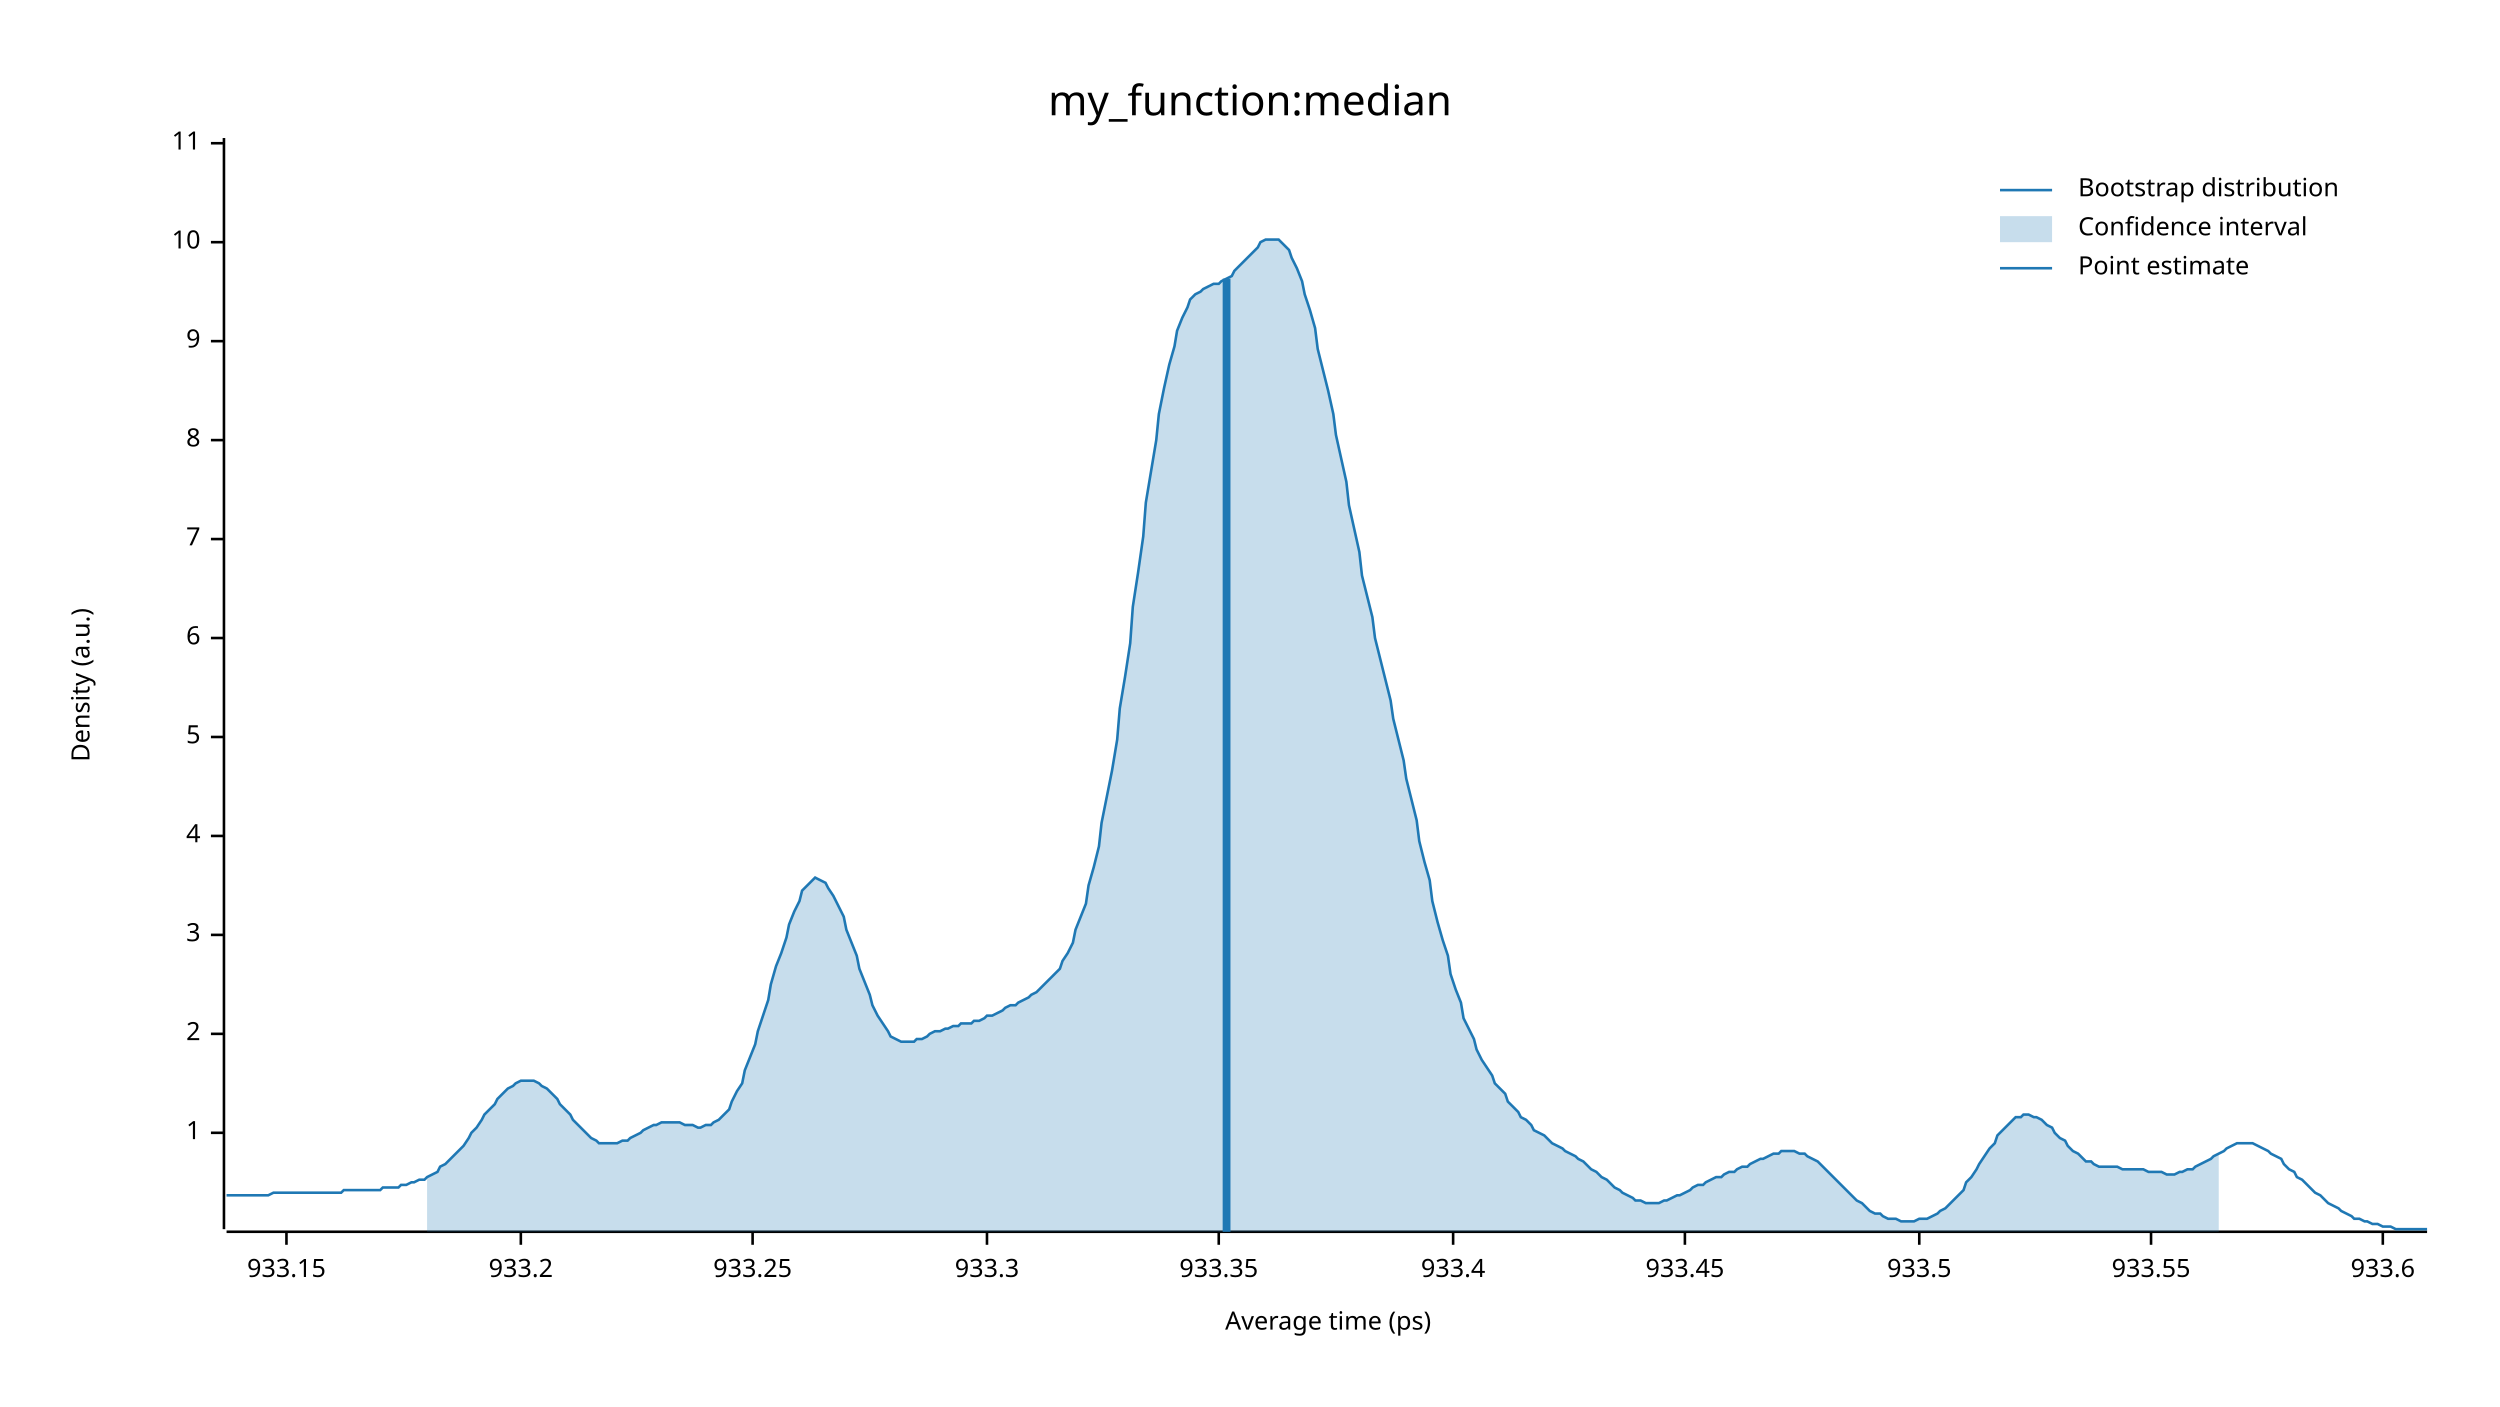
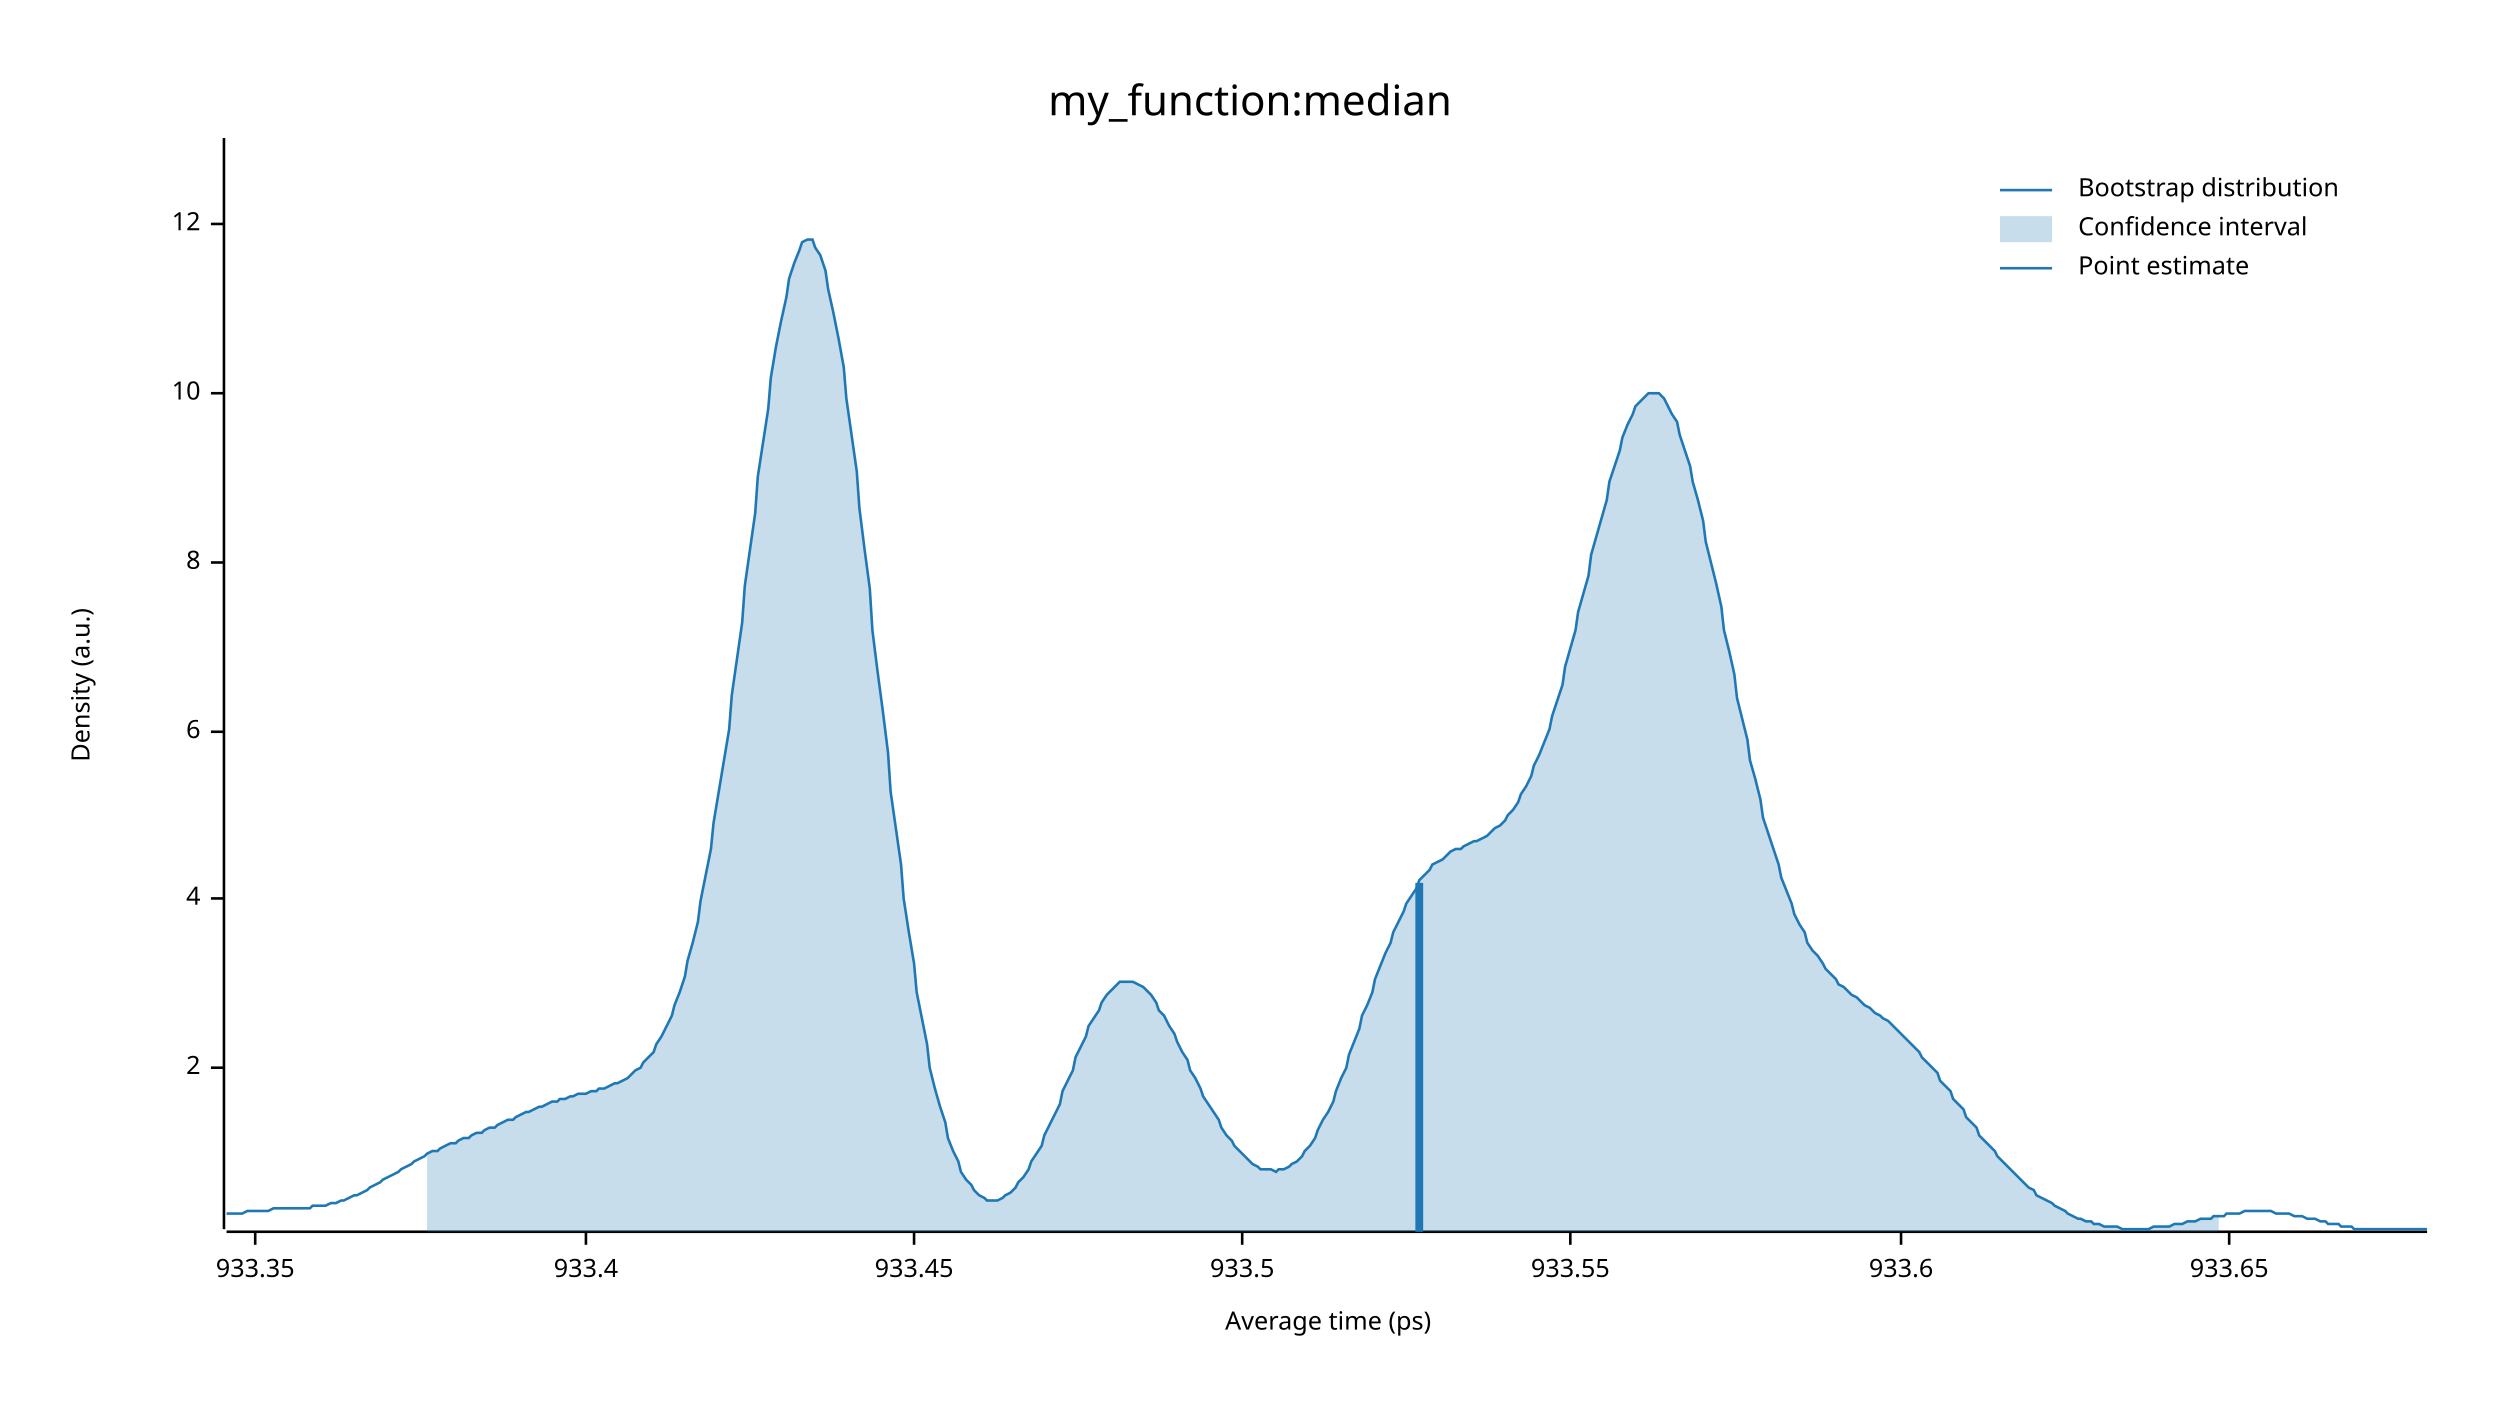
<svg xmlns="http://www.w3.org/2000/svg" width="960" height="540" viewBox="0 0 960 540">
  <text x="480" y="32" dy="0.76em" text-anchor="middle" font-family="sans-serif" font-size="16.129" opacity="1" fill="#000000">
my_function:median
</text>
  <text x="27" y="263" dy="0.76em" text-anchor="middle" font-family="sans-serif" font-size="9.677" opacity="1" fill="#000000" transform="rotate(270, 27, 263)">
Density (a.u.)
</text>
  <text x="510" y="513" dy="-0.5ex" text-anchor="middle" font-family="sans-serif" font-size="9.677" opacity="1" fill="#000000">
Average time (ps)
</text>
  <polyline fill="none" opacity="1" stroke="#000000" stroke-width="1" points="86,53 86,472 " />
-   <text x="77" y="435" dy="0.5ex" text-anchor="end" font-family="sans-serif" font-size="9.677" opacity="1" fill="#000000">
- 1
- </text>
-   <polyline fill="none" opacity="1" stroke="#000000" stroke-width="1" points="81,435 86,435 " />
-   <text x="77" y="397" dy="0.5ex" text-anchor="end" font-family="sans-serif" font-size="9.677" opacity="1" fill="#000000">
+   <text x="77" y="410" dy="0.5ex" text-anchor="end" font-family="sans-serif" font-size="9.677" opacity="1" fill="#000000">
2
</text>
-   <polyline fill="none" opacity="1" stroke="#000000" stroke-width="1" points="81,397 86,397 " />
-   <text x="77" y="359" dy="0.5ex" text-anchor="end" font-family="sans-serif" font-size="9.677" opacity="1" fill="#000000">
- 3
- </text>
-   <polyline fill="none" opacity="1" stroke="#000000" stroke-width="1" points="81,359 86,359 " />
-   <text x="77" y="321" dy="0.5ex" text-anchor="end" font-family="sans-serif" font-size="9.677" opacity="1" fill="#000000">
+   <polyline fill="none" opacity="1" stroke="#000000" stroke-width="1" points="81,410 86,410 " />
+   <text x="77" y="345" dy="0.5ex" text-anchor="end" font-family="sans-serif" font-size="9.677" opacity="1" fill="#000000">
4
</text>
-   <polyline fill="none" opacity="1" stroke="#000000" stroke-width="1" points="81,321 86,321 " />
-   <text x="77" y="283" dy="0.5ex" text-anchor="end" font-family="sans-serif" font-size="9.677" opacity="1" fill="#000000">
- 5
- </text>
-   <polyline fill="none" opacity="1" stroke="#000000" stroke-width="1" points="81,283 86,283 " />
-   <text x="77" y="245" dy="0.5ex" text-anchor="end" font-family="sans-serif" font-size="9.677" opacity="1" fill="#000000">
+   <polyline fill="none" opacity="1" stroke="#000000" stroke-width="1" points="81,345 86,345 " />
+   <text x="77" y="281" dy="0.5ex" text-anchor="end" font-family="sans-serif" font-size="9.677" opacity="1" fill="#000000">
6
</text>
-   <polyline fill="none" opacity="1" stroke="#000000" stroke-width="1" points="81,245 86,245 " />
-   <text x="77" y="207" dy="0.5ex" text-anchor="end" font-family="sans-serif" font-size="9.677" opacity="1" fill="#000000">
- 7
- </text>
-   <polyline fill="none" opacity="1" stroke="#000000" stroke-width="1" points="81,207 86,207 " />
-   <text x="77" y="169" dy="0.5ex" text-anchor="end" font-family="sans-serif" font-size="9.677" opacity="1" fill="#000000">
+   <polyline fill="none" opacity="1" stroke="#000000" stroke-width="1" points="81,281 86,281 " />
+   <text x="77" y="216" dy="0.5ex" text-anchor="end" font-family="sans-serif" font-size="9.677" opacity="1" fill="#000000">
8
</text>
-   <polyline fill="none" opacity="1" stroke="#000000" stroke-width="1" points="81,169 86,169 " />
-   <text x="77" y="131" dy="0.5ex" text-anchor="end" font-family="sans-serif" font-size="9.677" opacity="1" fill="#000000">
- 9
- </text>
-   <polyline fill="none" opacity="1" stroke="#000000" stroke-width="1" points="81,131 86,131 " />
-   <text x="77" y="93" dy="0.5ex" text-anchor="end" font-family="sans-serif" font-size="9.677" opacity="1" fill="#000000">
+   <polyline fill="none" opacity="1" stroke="#000000" stroke-width="1" points="81,216 86,216 " />
+   <text x="77" y="151" dy="0.5ex" text-anchor="end" font-family="sans-serif" font-size="9.677" opacity="1" fill="#000000">
10
</text>
-   <polyline fill="none" opacity="1" stroke="#000000" stroke-width="1" points="81,93 86,93 " />
-   <text x="77" y="55" dy="0.5ex" text-anchor="end" font-family="sans-serif" font-size="9.677" opacity="1" fill="#000000">
- 11
+   <polyline fill="none" opacity="1" stroke="#000000" stroke-width="1" points="81,151 86,151 " />
+   <text x="77" y="86" dy="0.5ex" text-anchor="end" font-family="sans-serif" font-size="9.677" opacity="1" fill="#000000">
+ 12
</text>
-   <polyline fill="none" opacity="1" stroke="#000000" stroke-width="1" points="81,55 86,55 " />
+   <polyline fill="none" opacity="1" stroke="#000000" stroke-width="1" points="81,86 86,86 " />
  <polyline fill="none" opacity="1" stroke="#000000" stroke-width="1" points="87,473 932,473 " />
-   <text x="110" y="483" dy="0.76em" text-anchor="middle" font-family="sans-serif" font-size="9.677" opacity="1" fill="#000000">
- 933.15
- </text>
-   <polyline fill="none" opacity="1" stroke="#000000" stroke-width="1" points="110,473 110,478 " />
-   <text x="200" y="483" dy="0.76em" text-anchor="middle" font-family="sans-serif" font-size="9.677" opacity="1" fill="#000000">
- 933.2
- </text>
-   <polyline fill="none" opacity="1" stroke="#000000" stroke-width="1" points="200,473 200,478 " />
-   <text x="289" y="483" dy="0.76em" text-anchor="middle" font-family="sans-serif" font-size="9.677" opacity="1" fill="#000000">
- 933.25
- </text>
-   <polyline fill="none" opacity="1" stroke="#000000" stroke-width="1" points="289,473 289,478 " />
-   <text x="379" y="483" dy="0.76em" text-anchor="middle" font-family="sans-serif" font-size="9.677" opacity="1" fill="#000000">
- 933.3
- </text>
-   <polyline fill="none" opacity="1" stroke="#000000" stroke-width="1" points="379,473 379,478 " />
-   <text x="468" y="483" dy="0.76em" text-anchor="middle" font-family="sans-serif" font-size="9.677" opacity="1" fill="#000000">
+   <text x="98" y="483" dy="0.76em" text-anchor="middle" font-family="sans-serif" font-size="9.677" opacity="1" fill="#000000">
933.35
</text>
-   <polyline fill="none" opacity="1" stroke="#000000" stroke-width="1" points="468,473 468,478 " />
-   <text x="558" y="483" dy="0.76em" text-anchor="middle" font-family="sans-serif" font-size="9.677" opacity="1" fill="#000000">
+   <polyline fill="none" opacity="1" stroke="#000000" stroke-width="1" points="98,473 98,478 " />
+   <text x="225" y="483" dy="0.76em" text-anchor="middle" font-family="sans-serif" font-size="9.677" opacity="1" fill="#000000">
933.4
</text>
-   <polyline fill="none" opacity="1" stroke="#000000" stroke-width="1" points="558,473 558,478 " />
-   <text x="647" y="483" dy="0.76em" text-anchor="middle" font-family="sans-serif" font-size="9.677" opacity="1" fill="#000000">
+   <polyline fill="none" opacity="1" stroke="#000000" stroke-width="1" points="225,473 225,478 " />
+   <text x="351" y="483" dy="0.76em" text-anchor="middle" font-family="sans-serif" font-size="9.677" opacity="1" fill="#000000">
933.45
</text>
-   <polyline fill="none" opacity="1" stroke="#000000" stroke-width="1" points="647,473 647,478 " />
-   <text x="737" y="483" dy="0.76em" text-anchor="middle" font-family="sans-serif" font-size="9.677" opacity="1" fill="#000000">
+   <polyline fill="none" opacity="1" stroke="#000000" stroke-width="1" points="351,473 351,478 " />
+   <text x="477" y="483" dy="0.76em" text-anchor="middle" font-family="sans-serif" font-size="9.677" opacity="1" fill="#000000">
933.5
</text>
-   <polyline fill="none" opacity="1" stroke="#000000" stroke-width="1" points="737,473 737,478 " />
-   <text x="826" y="483" dy="0.76em" text-anchor="middle" font-family="sans-serif" font-size="9.677" opacity="1" fill="#000000">
+   <polyline fill="none" opacity="1" stroke="#000000" stroke-width="1" points="477,473 477,478 " />
+   <text x="603" y="483" dy="0.76em" text-anchor="middle" font-family="sans-serif" font-size="9.677" opacity="1" fill="#000000">
933.55
</text>
-   <polyline fill="none" opacity="1" stroke="#000000" stroke-width="1" points="826,473 826,478 " />
-   <text x="915" y="483" dy="0.76em" text-anchor="middle" font-family="sans-serif" font-size="9.677" opacity="1" fill="#000000">
+   <polyline fill="none" opacity="1" stroke="#000000" stroke-width="1" points="603,473 603,478 " />
+   <text x="730" y="483" dy="0.76em" text-anchor="middle" font-family="sans-serif" font-size="9.677" opacity="1" fill="#000000">
933.6
</text>
-   <polyline fill="none" opacity="1" stroke="#000000" stroke-width="1" points="915,473 915,478 " />
-   <polyline fill="none" opacity="1" stroke="#1F78B4" stroke-width="1" points="87,459 88,459 90,459 92,459 93,459 95,459 97,459 98,459 100,459 102,459 103,459 105,458 107,458 109,458 110,458 112,458 114,458 115,458 117,458 119,458 120,458 122,458 124,458 125,458 127,458 129,458 131,458 132,457 134,457 136,457 137,457 139,457 141,457 142,457 144,457 146,457 147,456 149,456 151,456 153,456 154,455 156,455 158,454 159,454 161,453 163,453 164,452 166,451 168,450 169,448 171,447 173,445 175,443 176,442 178,440 180,437 181,435 183,433 185,430 186,428 188,426 190,424 191,422 193,420 195,418 197,417 198,416 200,415 202,415 203,415 205,415 207,416 208,417 210,418 212,420 214,422 215,424 217,426 219,428 220,430 222,432 224,434 225,435 227,437 229,438 230,439 232,439 234,439 236,439 237,439 239,438 241,438 242,437 244,436 246,435 247,434 249,433 251,432 252,432 254,431 256,431 258,431 259,431 261,431 263,432 264,432 266,432 268,433 269,433 271,432 273,432 274,431 276,430 278,428 280,426 281,423 283,419 285,416 286,411 288,406 290,401 291,396 293,390 295,384 296,378 298,371 300,366 302,360 303,355 305,350 307,346 308,342 310,340 312,338 313,337 315,338 317,339 318,341 320,344 322,348 324,352 325,357 327,362 329,367 330,372 332,377 334,382 335,386 337,390 339,393 341,396 342,398 344,399 346,400 347,400 349,400 351,400 352,399 354,399 356,398 357,397 359,396 361,396 363,395 364,395 366,394 368,394 369,393 371,393 373,393 374,392 376,392 378,391 379,390 381,390 383,389 385,388 386,387 388,386 390,386 391,385 393,384 395,383 396,382 398,381 400,379 401,378 403,376 405,374 407,372 408,369 410,366 412,362 413,357 415,352 417,347 418,340 420,333 422,325 423,316 425,306 427,296 429,284 430,272 432,260 434,247 435,233 437,220 439,206 440,193 442,181 444,169 445,159 447,149 449,140 451,133 452,127 454,122 456,118 457,115 459,113 461,112 462,111 464,110 466,109 468,109 469,108 471,107 473,106 474,104 476,102 478,100 479,99 481,97 483,95 484,93 486,92 488,92 490,92 491,92 493,94 495,96 496,99 498,103 500,108 501,113 503,119 505,126 506,134 508,142 510,150 512,159 513,167 515,176 517,185 518,194 520,203 522,212 523,221 525,229 527,237 528,245 530,253 532,261 534,269 535,276 537,284 539,292 540,299 542,307 544,315 545,323 547,331 549,338 550,346 552,354 554,361 556,367 557,374 559,380 561,385 562,391 564,395 566,399 567,403 569,407 571,410 573,413 574,416 576,418 578,420 579,423 581,425 583,427 584,429 586,430 588,432 589,434 591,435 593,436 595,438 596,439 598,440 600,441 601,442 603,443 605,444 606,445 608,446 610,448 611,449 613,450 615,452 617,453 618,454 620,456 622,457 623,458 625,459 627,460 628,461 630,461 632,462 633,462 635,462 637,462 639,461 640,461 642,460 644,459 645,459 647,458 649,457 650,456 652,455 654,455 655,454 657,453 659,452 661,452 662,451 664,450 666,450 667,449 669,448 671,448 672,447 674,446 676,445 677,445 679,444 681,443 683,443 684,442 686,442 688,442 689,442 691,443 693,443 694,444 696,445 698,446 700,448 701,449 703,451 705,453 706,454 708,456 710,458 711,459 713,461 715,462 716,463 718,465 720,466 722,466 723,467 725,468 727,468 728,468 730,469 732,469 733,469 735,469 737,468 738,468 740,468 742,467 744,466 745,465 747,464 749,462 750,461 752,459 754,457 755,454 757,452 759,449 760,447 762,444 764,441 766,439 767,436 769,434 771,432 772,431 774,429 776,429 777,428 779,428 781,429 782,429 784,430 786,432 788,433 789,435 791,437 793,438 794,440 796,442 798,443 799,444 801,446 803,446 804,447 806,448 808,448 810,448 811,448 813,448 815,449 816,449 818,449 820,449 821,449 823,449 825,450 827,450 828,450 830,450 832,451 833,451 835,451 837,450 838,450 840,449 842,449 843,448 845,447 847,446 849,445 850,444 852,443 854,442 855,441 857,440 859,439 860,439 862,439 864,439 865,439 867,440 869,441 871,442 872,443 874,444 876,445 877,447 879,449 881,450 882,452 884,453 886,455 887,456 889,458 891,459 893,461 894,462 896,463 898,464 899,465 901,466 903,467 904,468 906,468 908,469 909,469 911,470 913,470 915,471 916,471 918,471 920,472 921,472 923,472 925,472 926,472 928,472 930,472 932,472 " />
-   <polygon opacity="0.25" fill="#1F78B4" points="164,452 166,451 168,450 169,448 171,447 173,445 175,443 176,442 178,440 180,437 181,435 183,433 185,430 186,428 188,426 190,424 191,422 193,420 195,418 197,417 198,416 200,415 202,415 203,415 205,415 207,416 208,417 210,418 212,420 214,422 215,424 217,426 219,428 220,430 222,432 224,434 225,435 227,437 229,438 230,439 232,439 234,439 236,439 237,439 239,438 241,438 242,437 244,436 246,435 247,434 249,433 251,432 252,432 254,431 256,431 258,431 259,431 261,431 263,432 264,432 266,432 268,433 269,433 271,432 273,432 274,431 276,430 278,428 280,426 281,423 283,419 285,416 286,411 288,406 290,401 291,396 293,390 295,384 296,378 298,371 300,366 302,360 303,355 305,350 307,346 308,342 310,340 312,338 313,337 315,338 317,339 318,341 320,344 322,348 324,352 325,357 327,362 329,367 330,372 332,377 334,382 335,386 337,390 339,393 341,396 342,398 344,399 346,400 347,400 349,400 351,400 352,399 354,399 356,398 357,397 359,396 361,396 363,395 364,395 366,394 368,394 369,393 371,393 373,393 374,392 376,392 378,391 379,390 381,390 383,389 385,388 386,387 388,386 390,386 391,385 393,384 395,383 396,382 398,381 400,379 401,378 403,376 405,374 407,372 408,369 410,366 412,362 413,357 415,352 417,347 418,340 420,333 422,325 423,316 425,306 427,296 429,284 430,272 432,260 434,247 435,233 437,220 439,206 440,193 442,181 444,169 445,159 447,149 449,140 451,133 452,127 454,122 456,118 457,115 459,113 461,112 462,111 464,110 466,109 468,109 469,108 471,107 473,106 474,104 476,102 478,100 479,99 481,97 483,95 484,93 486,92 488,92 490,92 491,92 493,94 495,96 496,99 498,103 500,108 501,113 503,119 505,126 506,134 508,142 510,150 512,159 513,167 515,176 517,185 518,194 520,203 522,212 523,221 525,229 527,237 528,245 530,253 532,261 534,269 535,276 537,284 539,292 540,299 542,307 544,315 545,323 547,331 549,338 550,346 552,354 554,361 556,367 557,374 559,380 561,385 562,391 564,395 566,399 567,403 569,407 571,410 573,413 574,416 576,418 578,420 579,423 581,425 583,427 584,429 586,430 588,432 589,434 591,435 593,436 595,438 596,439 598,440 600,441 601,442 603,443 605,444 606,445 608,446 610,448 611,449 613,450 615,452 617,453 618,454 620,456 622,457 623,458 625,459 627,460 628,461 630,461 632,462 633,462 635,462 637,462 639,461 640,461 642,460 644,459 645,459 647,458 649,457 650,456 652,455 654,455 655,454 657,453 659,452 661,452 662,451 664,450 666,450 667,449 669,448 671,448 672,447 674,446 676,445 677,445 679,444 681,443 683,443 684,442 686,442 688,442 689,442 691,443 693,443 694,444 696,445 698,446 700,448 701,449 703,451 705,453 706,454 708,456 710,458 711,459 713,461 715,462 716,463 718,465 720,466 722,466 723,467 725,468 727,468 728,468 730,469 732,469 733,469 735,469 737,468 738,468 740,468 742,467 744,466 745,465 747,464 749,462 750,461 752,459 754,457 755,454 757,452 759,449 760,447 762,444 764,441 766,439 767,436 769,434 771,432 772,431 774,429 776,429 777,428 779,428 781,429 782,429 784,430 786,432 788,433 789,435 791,437 793,438 794,440 796,442 798,443 799,444 801,446 803,446 804,447 806,448 808,448 810,448 811,448 813,448 815,449 816,449 818,449 820,449 821,449 823,449 825,450 827,450 828,450 830,450 832,451 833,451 835,451 837,450 838,450 840,449 842,449 843,448 845,447 847,446 849,445 850,444 852,443 852,473 164,473 " />
-   <polyline fill="none" opacity="1" stroke="#1F78B4" stroke-width="3" points="471,473 471,107 " />
+   <polyline fill="none" opacity="1" stroke="#000000" stroke-width="1" points="730,473 730,478 " />
+   <text x="856" y="483" dy="0.76em" text-anchor="middle" font-family="sans-serif" font-size="9.677" opacity="1" fill="#000000">
+ 933.65
+ </text>
+   <polyline fill="none" opacity="1" stroke="#000000" stroke-width="1" points="856,473 856,478 " />
+   <polyline fill="none" opacity="1" stroke="#1F78B4" stroke-width="1" points="87,466 88,466 90,466 92,466 93,466 95,465 97,465 98,465 100,465 102,465 103,465 105,464 107,464 109,464 110,464 112,464 114,464 115,464 117,464 119,464 120,463 122,463 124,463 125,463 127,462 129,462 131,461 132,461 134,460 136,459 137,459 139,458 141,457 142,456 144,455 146,454 147,453 149,452 151,451 153,450 154,449 156,448 158,447 159,446 161,445 163,444 164,443 166,442 168,442 169,441 171,440 173,439 175,439 176,438 178,437 180,437 181,436 183,435 185,435 186,434 188,433 190,433 191,432 193,431 195,430 197,430 198,429 200,428 202,427 203,427 205,426 207,425 208,425 210,424 212,423 214,423 215,422 217,422 219,421 220,421 222,420 224,420 225,420 227,419 229,419 230,418 232,418 234,417 236,416 237,416 239,415 241,414 242,413 244,411 246,410 247,408 249,406 251,404 252,401 254,398 256,394 258,390 259,386 261,381 263,375 264,369 266,362 268,354 269,346 271,336 273,326 274,316 276,304 278,292 280,280 281,267 283,253 285,239 286,225 288,211 290,197 291,183 293,170 295,157 296,145 298,133 300,123 302,114 303,107 305,101 307,96 308,93 310,92 312,92 313,95 315,98 317,104 318,111 320,120 322,130 324,141 325,153 327,167 329,181 330,195 332,211 334,226 335,242 337,258 339,273 341,289 342,304 344,318 346,332 347,345 349,358 351,370 352,381 354,391 356,401 357,410 359,418 361,425 363,431 364,437 366,442 368,446 369,450 371,453 373,455 374,457 376,459 378,460 379,461 381,461 383,461 385,460 386,459 388,458 390,456 391,454 393,452 395,449 396,446 398,443 400,440 401,436 403,432 405,428 407,424 408,419 410,415 412,411 413,406 415,402 417,398 418,394 420,391 422,388 423,385 425,382 427,380 429,378 430,377 432,377 434,377 435,377 437,378 439,379 440,380 442,382 444,385 445,388 447,390 449,394 451,397 452,400 454,404 456,407 457,411 459,414 461,418 462,421 464,424 466,427 468,430 469,433 471,436 473,438 474,440 476,442 478,444 479,445 481,447 483,448 484,449 486,449 488,449 490,450 491,449 493,449 495,448 496,447 498,446 500,444 501,442 503,440 505,437 506,434 508,430 510,427 512,423 513,419 515,414 517,410 518,405 520,400 522,395 523,390 525,386 527,381 528,376 530,371 532,366 534,362 535,358 537,354 539,350 540,347 542,344 544,341 545,338 547,336 549,334 550,332 552,331 554,330 556,328 557,327 559,326 561,326 562,325 564,324 566,323 567,323 569,322 571,321 573,319 574,318 576,317 578,315 579,313 581,311 583,308 584,305 586,302 588,298 589,294 591,290 593,285 595,280 596,275 598,269 600,263 601,256 603,249 605,242 606,235 608,228 610,221 611,213 613,206 615,199 617,192 618,185 620,179 622,173 623,168 625,163 627,159 628,156 630,154 632,152 633,151 635,151 637,151 639,153 640,155 642,159 644,162 645,167 647,173 649,179 650,185 652,192 654,200 655,208 657,216 659,224 661,233 662,242 664,250 666,259 667,268 669,276 671,284 672,292 674,299 676,307 677,314 679,320 681,326 683,332 684,337 686,342 688,347 689,351 691,355 693,358 694,362 696,365 698,367 700,370 701,372 703,374 705,376 706,378 708,379 710,381 711,382 713,383 715,385 716,386 718,387 720,389 722,390 723,391 725,392 727,394 728,395 730,397 732,399 733,400 735,402 737,404 738,406 740,408 742,410 744,412 745,415 747,417 749,419 750,422 752,424 754,426 755,429 757,431 759,433 760,436 762,438 764,440 766,442 767,444 769,446 771,448 772,449 774,451 776,453 777,454 779,456 781,457 782,459 784,460 786,461 788,462 789,463 791,464 793,465 794,466 796,467 798,468 799,468 801,469 803,469 804,470 806,470 808,471 810,471 811,471 813,471 815,472 816,472 818,472 820,472 821,472 823,472 825,472 827,471 828,471 830,471 832,471 833,471 835,470 837,470 838,470 840,469 842,469 843,469 845,468 847,468 849,468 850,467 852,467 854,467 855,466 857,466 859,466 860,466 862,465 864,465 865,465 867,465 869,465 871,465 872,465 874,466 876,466 877,466 879,466 881,467 882,467 884,467 886,468 887,468 889,468 891,469 893,469 894,470 896,470 898,470 899,471 901,471 903,471 904,472 906,472 908,472 909,472 911,472 913,472 915,472 916,472 918,472 920,472 921,472 923,472 925,472 926,472 928,472 930,472 932,472 " />
+   <polygon opacity="0.25" fill="#1F78B4" points="164,443 166,442 168,442 169,441 171,440 173,439 175,439 176,438 178,437 180,437 181,436 183,435 185,435 186,434 188,433 190,433 191,432 193,431 195,430 197,430 198,429 200,428 202,427 203,427 205,426 207,425 208,425 210,424 212,423 214,423 215,422 217,422 219,421 220,421 222,420 224,420 225,420 227,419 229,419 230,418 232,418 234,417 236,416 237,416 239,415 241,414 242,413 244,411 246,410 247,408 249,406 251,404 252,401 254,398 256,394 258,390 259,386 261,381 263,375 264,369 266,362 268,354 269,346 271,336 273,326 274,316 276,304 278,292 280,280 281,267 283,253 285,239 286,225 288,211 290,197 291,183 293,170 295,157 296,145 298,133 300,123 302,114 303,107 305,101 307,96 308,93 310,92 312,92 313,95 315,98 317,104 318,111 320,120 322,130 324,141 325,153 327,167 329,181 330,195 332,211 334,226 335,242 337,258 339,273 341,289 342,304 344,318 346,332 347,345 349,358 351,370 352,381 354,391 356,401 357,410 359,418 361,425 363,431 364,437 366,442 368,446 369,450 371,453 373,455 374,457 376,459 378,460 379,461 381,461 383,461 385,460 386,459 388,458 390,456 391,454 393,452 395,449 396,446 398,443 400,440 401,436 403,432 405,428 407,424 408,419 410,415 412,411 413,406 415,402 417,398 418,394 420,391 422,388 423,385 425,382 427,380 429,378 430,377 432,377 434,377 435,377 437,378 439,379 440,380 442,382 444,385 445,388 447,390 449,394 451,397 452,400 454,404 456,407 457,411 459,414 461,418 462,421 464,424 466,427 468,430 469,433 471,436 473,438 474,440 476,442 478,444 479,445 481,447 483,448 484,449 486,449 488,449 490,450 491,449 493,449 495,448 496,447 498,446 500,444 501,442 503,440 505,437 506,434 508,430 510,427 512,423 513,419 515,414 517,410 518,405 520,400 522,395 523,390 525,386 527,381 528,376 530,371 532,366 534,362 535,358 537,354 539,350 540,347 542,344 544,341 545,338 547,336 549,334 550,332 552,331 554,330 556,328 557,327 559,326 561,326 562,325 564,324 566,323 567,323 569,322 571,321 573,319 574,318 576,317 578,315 579,313 581,311 583,308 584,305 586,302 588,298 589,294 591,290 593,285 595,280 596,275 598,269 600,263 601,256 603,249 605,242 606,235 608,228 610,221 611,213 613,206 615,199 617,192 618,185 620,179 622,173 623,168 625,163 627,159 628,156 630,154 632,152 633,151 635,151 637,151 639,153 640,155 642,159 644,162 645,167 647,173 649,179 650,185 652,192 654,200 655,208 657,216 659,224 661,233 662,242 664,250 666,259 667,268 669,276 671,284 672,292 674,299 676,307 677,314 679,320 681,326 683,332 684,337 686,342 688,347 689,351 691,355 693,358 694,362 696,365 698,367 700,370 701,372 703,374 705,376 706,378 708,379 710,381 711,382 713,383 715,385 716,386 718,387 720,389 722,390 723,391 725,392 727,394 728,395 730,397 732,399 733,400 735,402 737,404 738,406 740,408 742,410 744,412 745,415 747,417 749,419 750,422 752,424 754,426 755,429 757,431 759,433 760,436 762,438 764,440 766,442 767,444 769,446 771,448 772,449 774,451 776,453 777,454 779,456 781,457 782,459 784,460 786,461 788,462 789,463 791,464 793,465 794,466 796,467 798,468 799,468 801,469 803,469 804,470 806,470 808,471 810,471 811,471 813,471 815,472 816,472 818,472 820,472 821,472 823,472 825,472 827,471 828,471 830,471 832,471 833,471 835,470 837,470 838,470 840,469 842,469 843,469 845,468 847,468 849,468 850,467 852,467 852,473 164,473 " />
+   <polyline fill="none" opacity="1" stroke="#1F78B4" stroke-width="3" points="545,473 545,339 " />
  <text x="798" y="68" dy="0.76em" text-anchor="start" font-family="sans-serif" font-size="9.677" opacity="1" fill="#000000">
Bootstrap distribution
</text>
  <text x="798" y="83" dy="0.76em" text-anchor="start" font-family="sans-serif" font-size="9.677" opacity="1" fill="#000000">
Confidence interval
</text>
  <text x="798" y="98" dy="0.76em" text-anchor="start" font-family="sans-serif" font-size="9.677" opacity="1" fill="#000000">
Point estimate
</text>
  <polyline fill="none" opacity="1" stroke="#1F78B4" stroke-width="1" points="768,73 788,73 " />
  <rect x="768" y="83" width="20" height="10" opacity="0.25" fill="#1F78B4" stroke="none" />
  <polyline fill="none" opacity="1" stroke="#1F78B4" stroke-width="1" points="768,103 788,103 " />
</svg>
